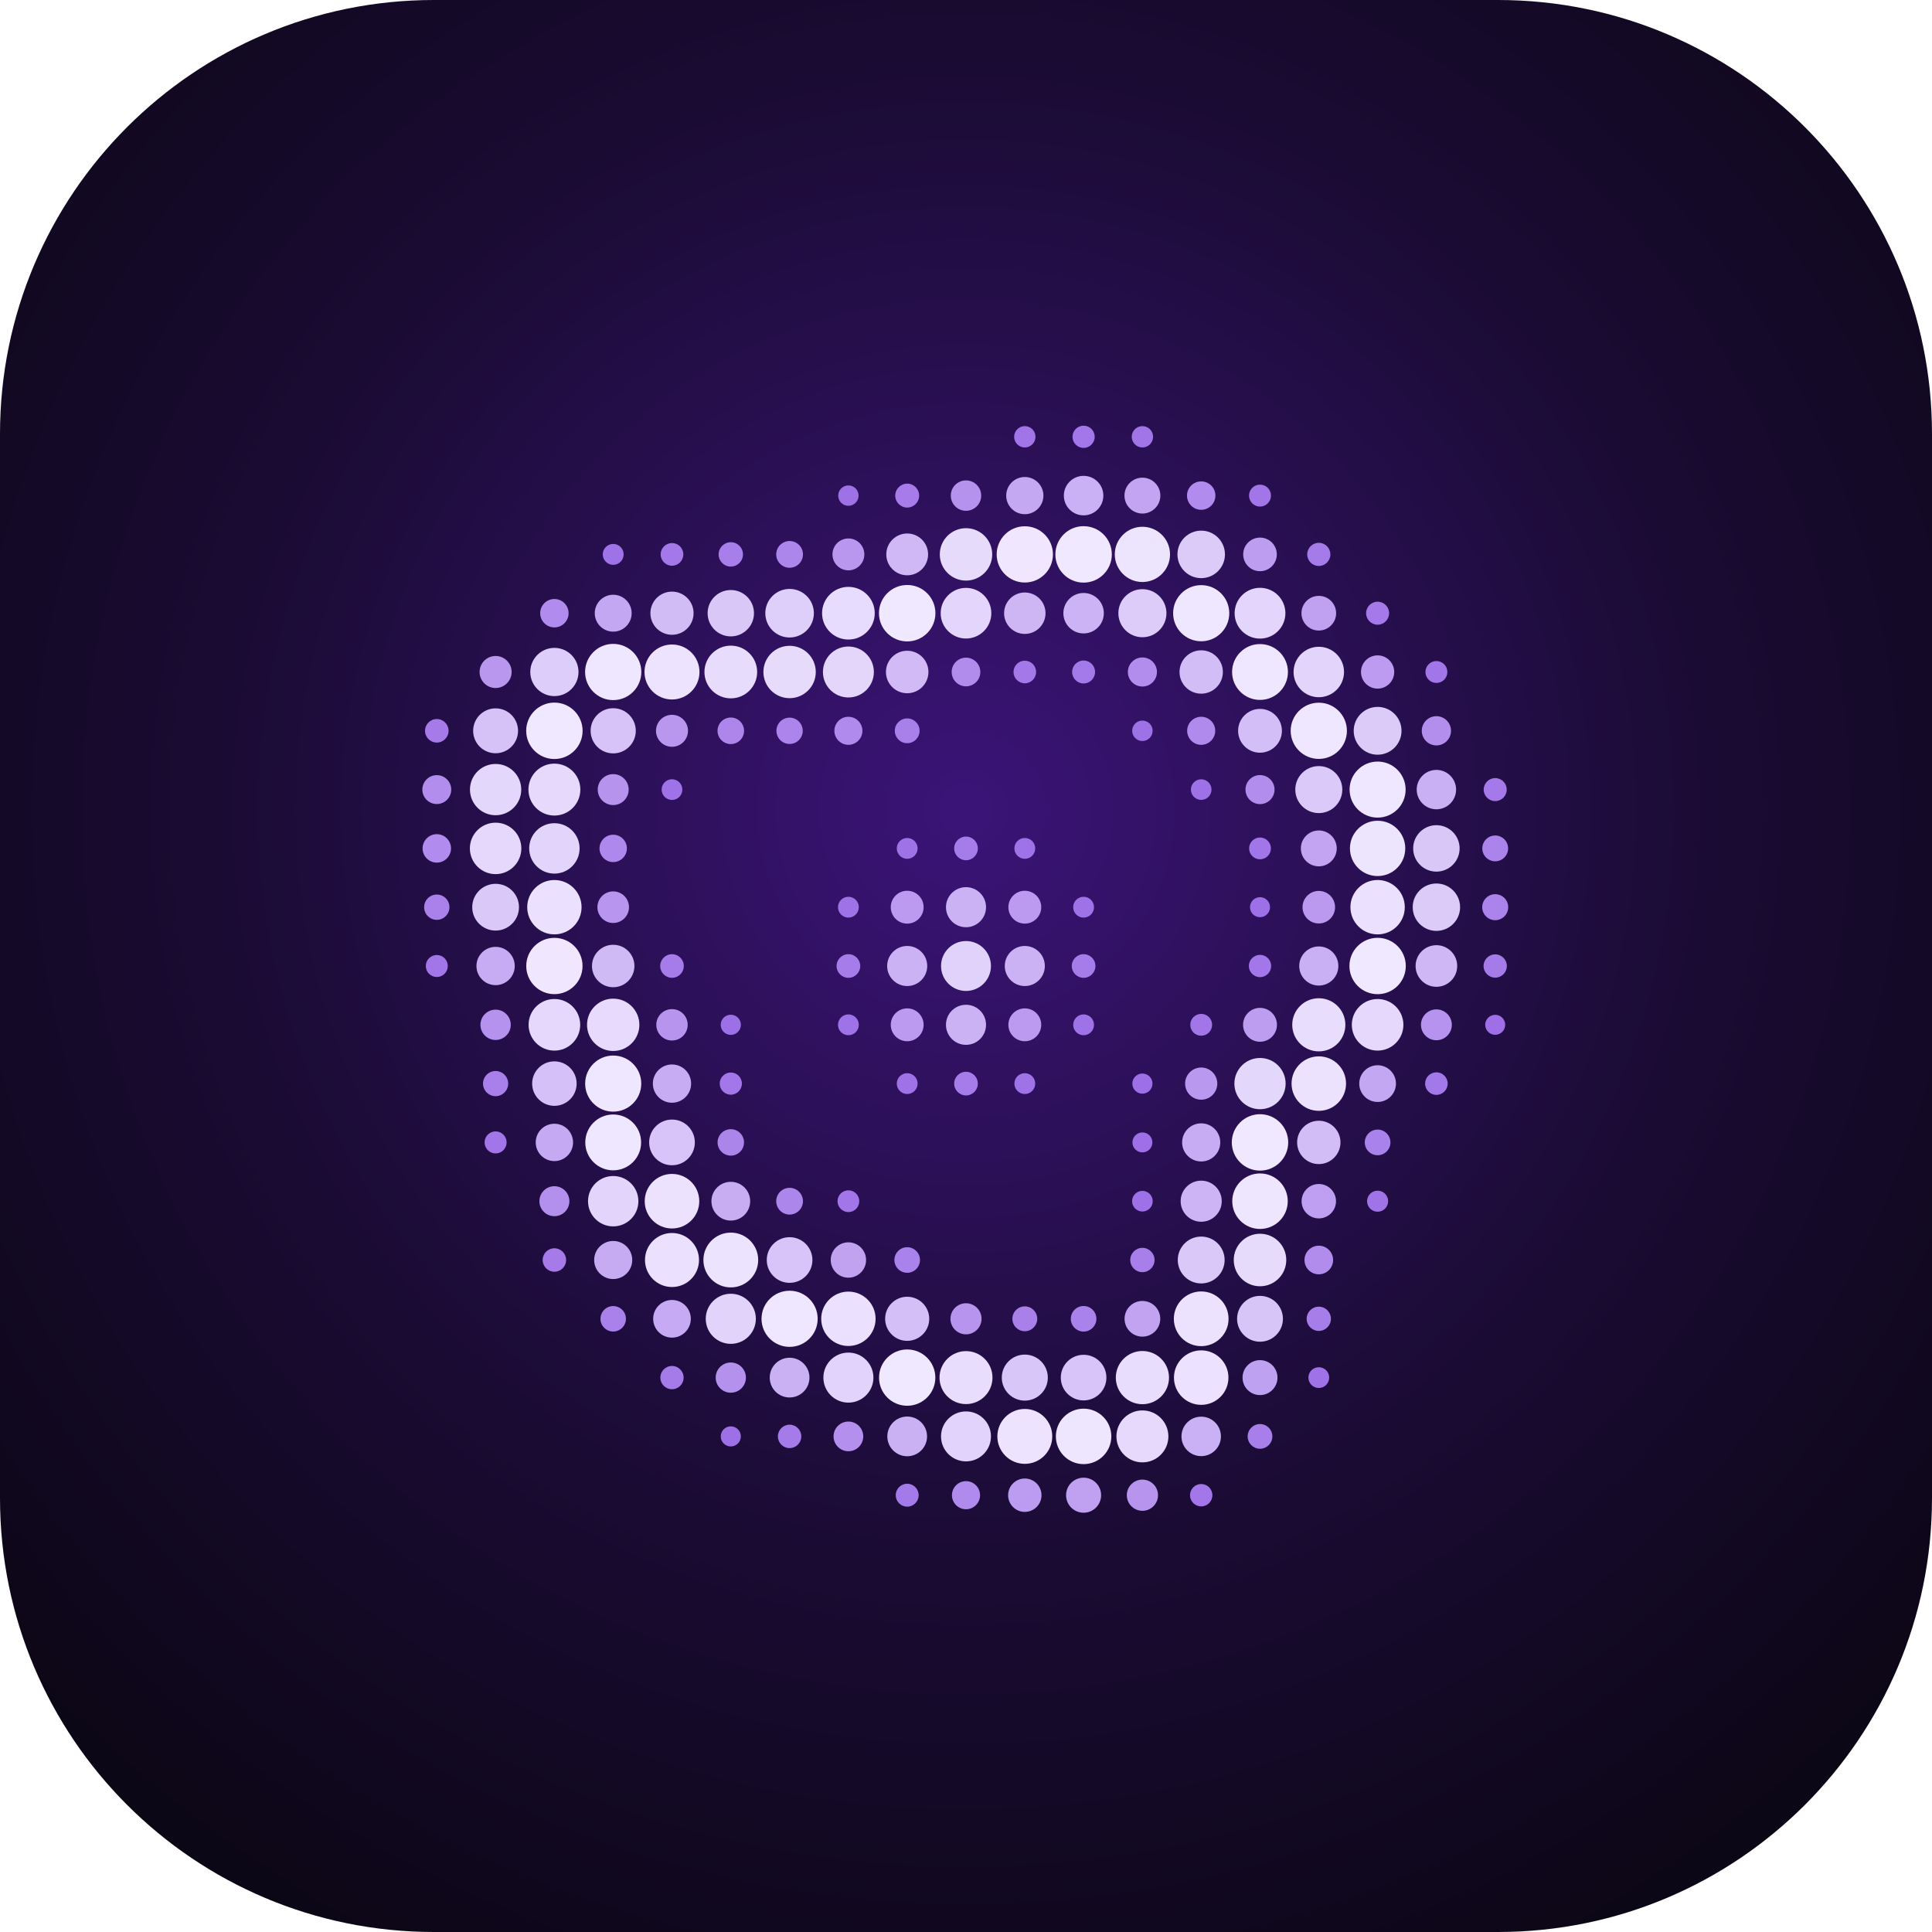
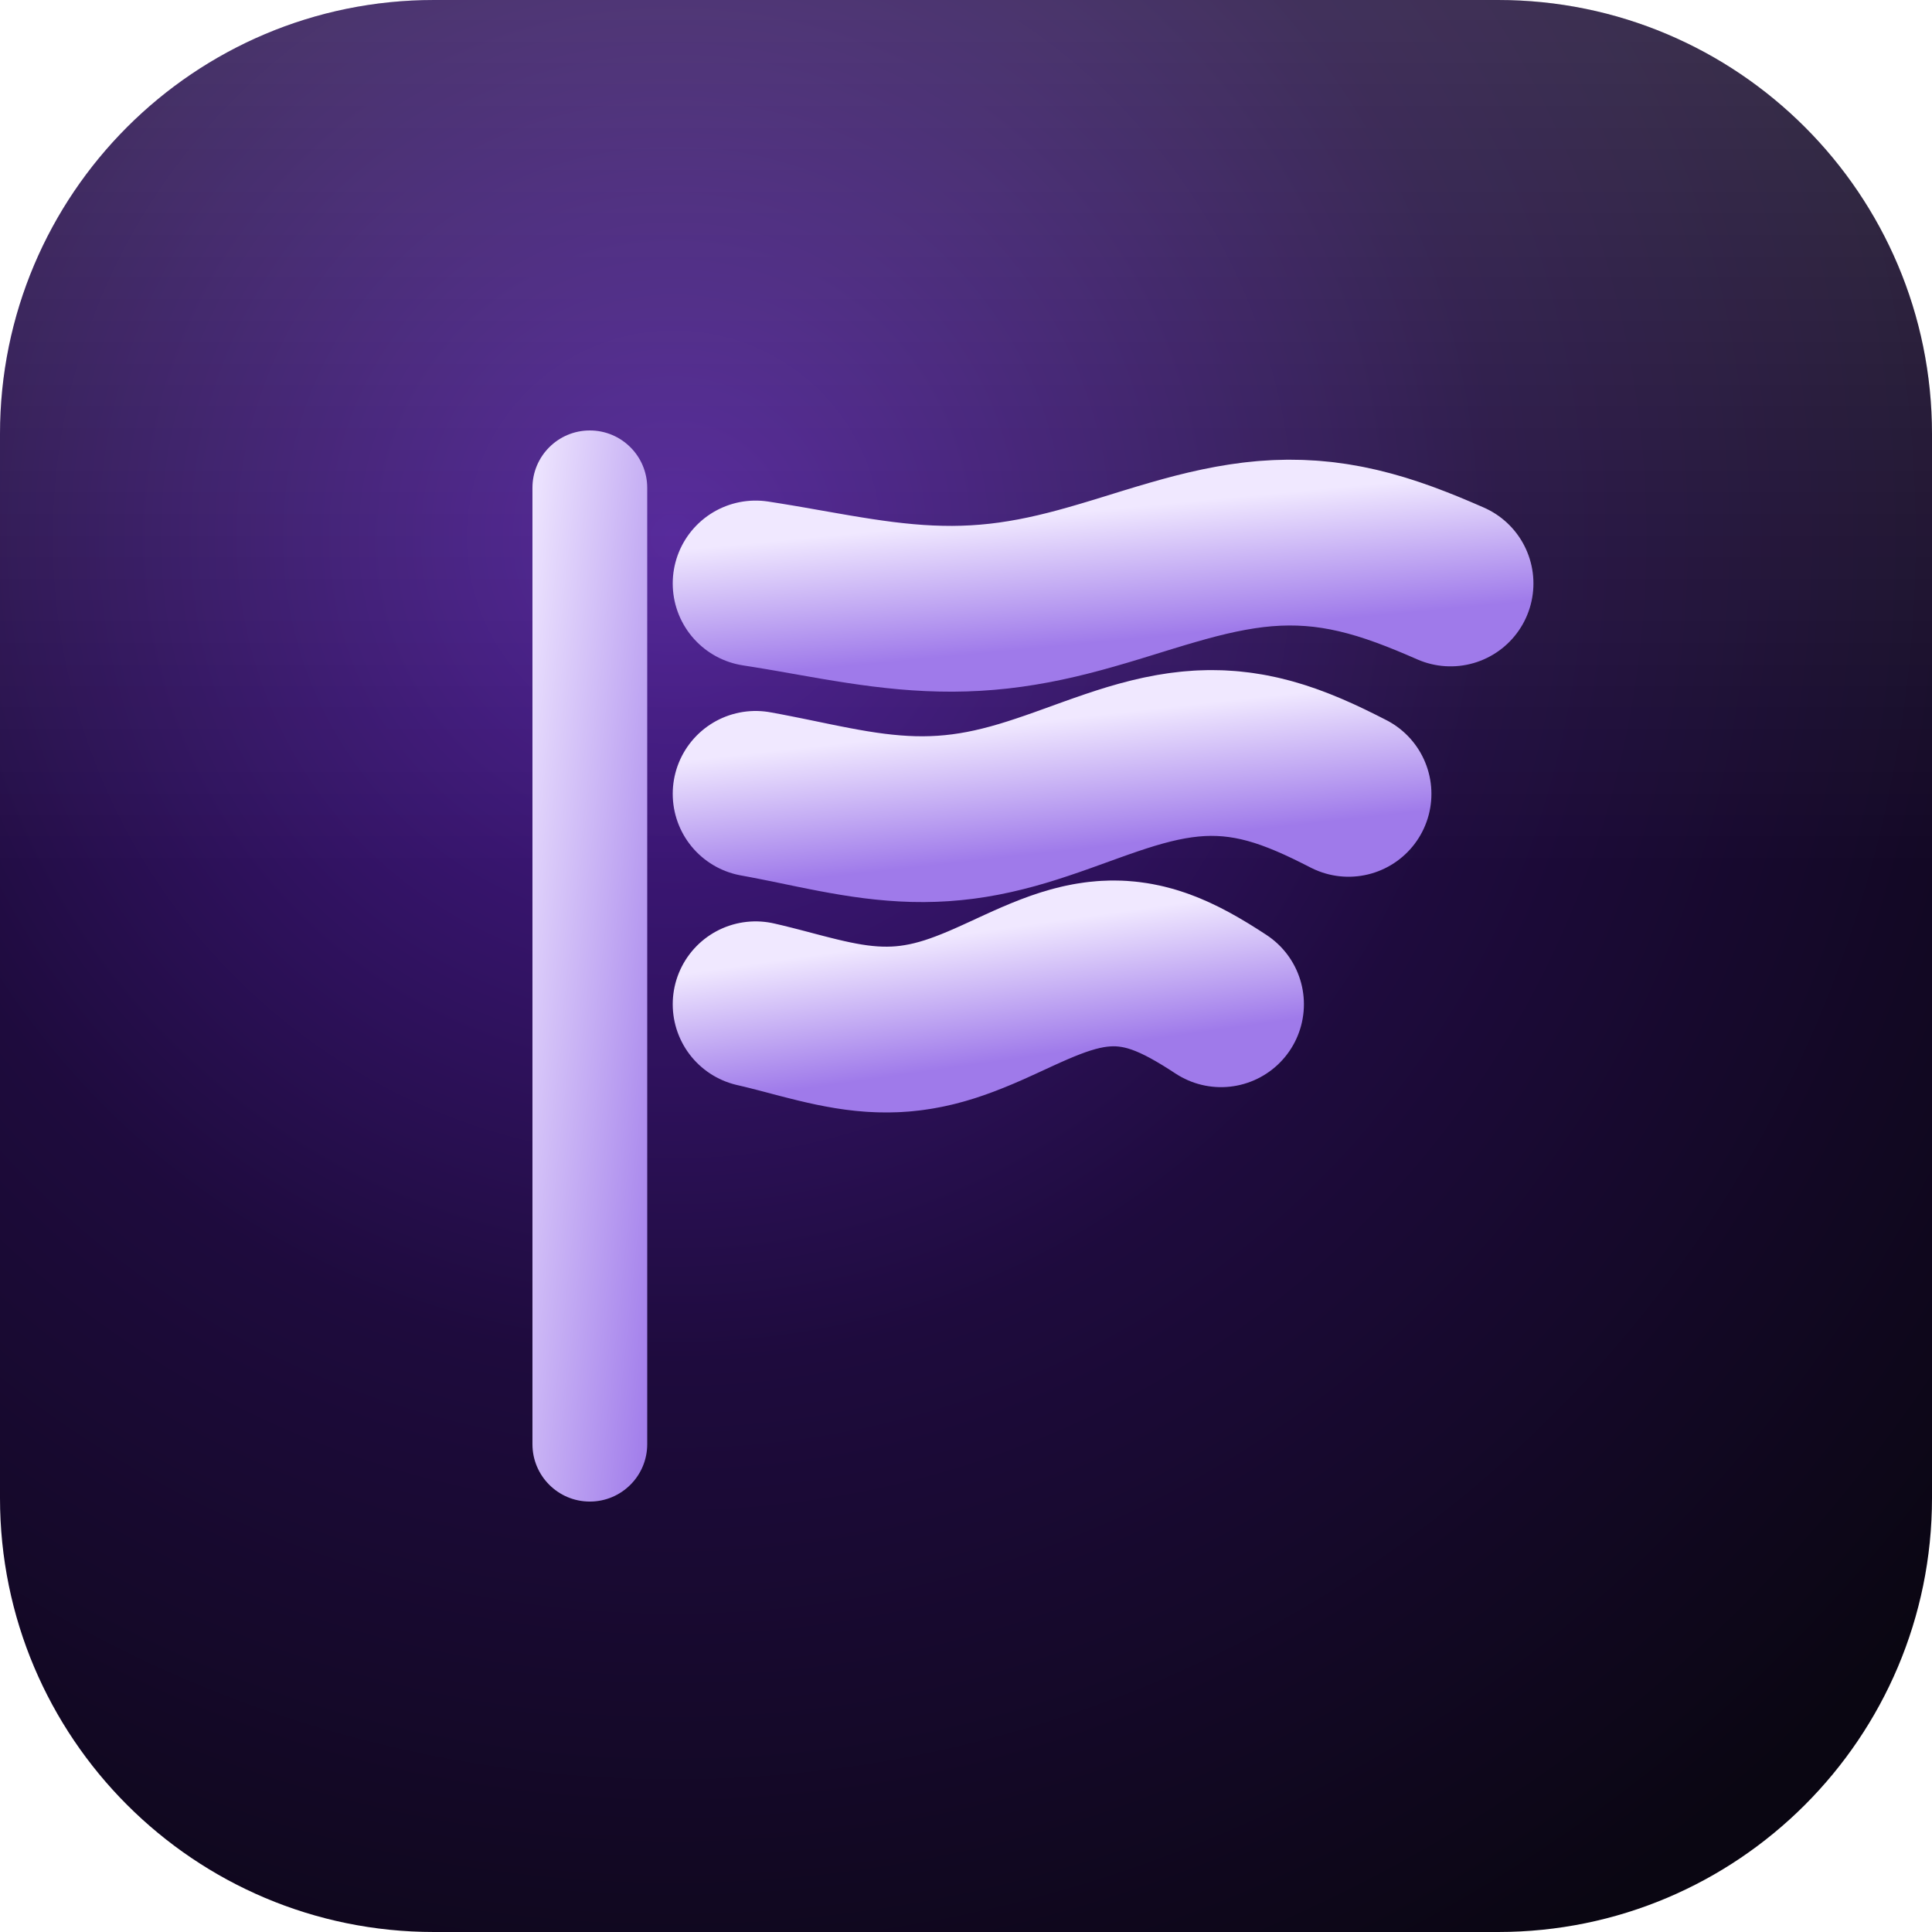
<svg xmlns="http://www.w3.org/2000/svg" width="1024" height="1024" viewBox="0 0 1024 1024">
  <defs>
-     <radialGradient id="g" cx="50%" cy="42%" r="70%">
-       <stop offset="0" stop-color="#3B1478" />
-       <stop offset="0.55" stop-color="#1A0B33" />
+     <linearGradient id="f" x1="0" y1="0" x2="1" y2="1">
+       <stop offset="0" stop-color="#F0E8FF" />
+       <stop offset="1" stop-color="#9F7AEA" />
+     </linearGradient>
+     <radialGradient id="bg" cx="35%" cy="28%" r="85%">
+       <stop offset="0" stop-color="#4C1D95" />
+       <stop offset="0.5" stop-color="#1E0B3D" />
      <stop offset="1" stop-color="#0A0612" />
    </radialGradient>
+     <linearGradient id="sheen" x1="0" y1="0" x2="0" y2="1">
+       <stop offset="0" stop-color="#FFFFFF" stop-opacity="0.16" />
+       <stop offset="0.45" stop-color="#FFFFFF" stop-opacity="0" />
+     </linearGradient>
  </defs>
-   <rect width="1024" height="1024" rx="230" fill="url(#g)" />
-   <circle cx="543.17" cy="231.51" r="5.66" fill="#A174E8" />
-   <circle cx="574.33" cy="231.51" r="5.89" fill="#A377E9" />
-   <circle cx="605.50" cy="231.51" r="5.66" fill="#A174E8" />
-   <circle cx="449.67" cy="262.68" r="5.40" fill="#9F71E7" />
-   <circle cx="480.83" cy="262.68" r="6.34" fill="#A77CEA" />
-   <circle cx="512.00" cy="262.68" r="8.06" fill="#B592EE" />
-   <circle cx="543.17" cy="262.68" r="9.86" fill="#C5A8F2" />
-   <circle cx="574.33" cy="262.68" r="10.47" fill="#CAB0F4" />
-   <circle cx="605.50" cy="262.68" r="9.51" fill="#C2A4F2" />
-   <circle cx="636.66" cy="262.68" r="7.53" fill="#B18BED" />
-   <circle cx="667.83" cy="262.68" r="5.82" fill="#A276E8" />
-   <circle cx="325.01" cy="293.84" r="5.54" fill="#A072E8" />
-   <circle cx="356.17" cy="293.84" r="6.01" fill="#A478E9" />
-   <circle cx="387.34" cy="293.84" r="6.46" fill="#A87EEA" />
-   <circle cx="418.50" cy="293.84" r="7.09" fill="#AD86EC" />
-   <circle cx="449.67" cy="293.84" r="8.45" fill="#B997EF" />
-   <circle cx="480.83" cy="293.84" r="11.08" fill="#CFB8F5" />
-   <circle cx="512.00" cy="293.84" r="13.89" fill="#E7DBFC" />
-   <circle cx="543.17" cy="293.84" r="14.91" fill="#F0E7FF" />
-   <circle cx="574.33" cy="293.84" r="14.96" fill="#F0E8FF" />
-   <circle cx="605.50" cy="293.84" r="14.64" fill="#EDE4FE" />
-   <circle cx="636.66" cy="293.84" r="12.59" fill="#DCCAF9" />
-   <circle cx="667.83" cy="293.84" r="8.91" fill="#BC9DF0" />
-   <circle cx="698.99" cy="293.84" r="6.14" fill="#A57AE9" />
-   <circle cx="293.84" cy="325.01" r="7.53" fill="#B18BED" />
-   <circle cx="325.01" cy="325.01" r="9.78" fill="#C4A7F2" />
-   <circle cx="356.17" cy="325.01" r="11.44" fill="#D2BCF6" />
-   <circle cx="387.34" cy="325.01" r="12.29" fill="#D9C7F8" />
-   <circle cx="418.50" cy="325.01" r="12.87" fill="#DECEFA" />
-   <circle cx="449.67" cy="325.01" r="13.96" fill="#E7DCFD" />
-   <circle cx="480.83" cy="325.01" r="14.96" fill="#F0E8FF" />
-   <circle cx="512.00" cy="325.01" r="13.42" fill="#E3D5FB" />
-   <circle cx="543.17" cy="325.01" r="10.98" fill="#CEB6F5" />
-   <circle cx="574.33" cy="325.01" r="10.72" fill="#CCB3F5" />
-   <circle cx="605.50" cy="325.01" r="12.74" fill="#DDCCFA" />
-   <circle cx="636.66" cy="325.01" r="14.88" fill="#EFE7FF" />
-   <circle cx="667.83" cy="325.01" r="13.46" fill="#E3D5FB" />
-   <circle cx="698.99" cy="325.01" r="9.19" fill="#BFA0F1" />
-   <circle cx="730.16" cy="325.01" r="6.10" fill="#A579E9" />
-   <circle cx="262.68" cy="356.17" r="8.49" fill="#B997EF" />
-   <circle cx="293.84" cy="356.17" r="12.78" fill="#DDCDFA" />
-   <circle cx="325.01" cy="356.17" r="14.90" fill="#EFE7FF" />
-   <circle cx="356.17" cy="356.17" r="14.57" fill="#EDE3FE" />
-   <circle cx="387.34" cy="356.17" r="13.97" fill="#E8DCFD" />
-   <circle cx="418.50" cy="356.17" r="13.88" fill="#E7DBFC" />
-   <circle cx="449.67" cy="356.17" r="13.50" fill="#E4D6FB" />
-   <circle cx="480.83" cy="356.17" r="11.26" fill="#D1BAF6" />
-   <circle cx="512.00" cy="356.17" r="7.60" fill="#B18CED" />
-   <circle cx="543.17" cy="356.17" r="5.99" fill="#A478E9" />
-   <circle cx="574.33" cy="356.17" r="6.08" fill="#A479E9" />
-   <circle cx="605.50" cy="356.17" r="7.71" fill="#B28DED" />
-   <circle cx="636.66" cy="356.17" r="11.49" fill="#D2BDF6" />
-   <circle cx="667.83" cy="356.17" r="14.80" fill="#EFE6FF" />
-   <circle cx="698.99" cy="356.17" r="13.37" fill="#E2D4FB" />
-   <circle cx="730.16" cy="356.17" r="8.81" fill="#BC9BF0" />
-   <circle cx="761.32" cy="356.17" r="5.81" fill="#A276E8" />
-   <circle cx="231.51" cy="387.34" r="6.24" fill="#A67BE9" />
-   <circle cx="262.68" cy="387.34" r="11.90" fill="#D6C2F7" />
-   <circle cx="293.84" cy="387.34" r="14.95" fill="#F0E8FF" />
-   <circle cx="325.01" cy="387.34" r="11.97" fill="#D7C3F8" />
-   <circle cx="356.17" cy="387.34" r="8.48" fill="#B997EF" />
-   <circle cx="387.34" cy="387.34" r="7.04" fill="#AD85EB" />
-   <circle cx="418.50" cy="387.34" r="6.98" fill="#AC84EB" />
-   <circle cx="449.67" cy="387.34" r="7.43" fill="#B08AEC" />
-   <circle cx="480.83" cy="387.34" r="6.57" fill="#A97FEA" />
-   <circle cx="605.50" cy="387.34" r="5.42" fill="#9F71E7" />
-   <circle cx="636.66" cy="387.34" r="7.44" fill="#B08AEC" />
-   <circle cx="667.83" cy="387.34" r="11.61" fill="#D3BEF7" />
-   <circle cx="698.99" cy="387.34" r="14.90" fill="#EFE7FF" />
-   <circle cx="730.16" cy="387.34" r="12.67" fill="#DCCBF9" />
-   <circle cx="761.32" cy="387.34" r="7.75" fill="#B38EED" />
-   <circle cx="231.51" cy="418.50" r="7.66" fill="#B28DED" />
-   <circle cx="262.68" cy="418.50" r="13.59" fill="#E4D7FC" />
-   <circle cx="293.84" cy="418.50" r="13.76" fill="#E6D9FC" />
-   <circle cx="325.01" cy="418.50" r="8.20" fill="#B694EE" />
-   <circle cx="356.17" cy="418.50" r="5.49" fill="#9F72E8" />
-   <circle cx="636.66" cy="418.50" r="5.46" fill="#9F71E8" />
-   <circle cx="667.83" cy="418.50" r="7.70" fill="#B28DED" />
-   <circle cx="698.99" cy="418.50" r="12.46" fill="#DBC9F9" />
-   <circle cx="730.16" cy="418.50" r="14.85" fill="#EFE7FF" />
-   <circle cx="761.32" cy="418.50" r="10.44" fill="#C9B0F4" />
-   <circle cx="792.49" cy="418.50" r="6.10" fill="#A579E9" />
-   <circle cx="231.51" cy="449.67" r="7.54" fill="#B18BED" />
-   <circle cx="262.68" cy="449.67" r="13.64" fill="#E5D8FC" />
-   <circle cx="293.84" cy="449.67" r="13.36" fill="#E2D4FB" />
-   <circle cx="325.01" cy="449.67" r="7.26" fill="#AE88EC" />
-   <circle cx="480.83" cy="449.67" r="5.52" fill="#A072E8" />
-   <circle cx="512.00" cy="449.67" r="6.27" fill="#A67CEA" />
-   <circle cx="543.17" cy="449.67" r="5.52" fill="#A072E8" />
-   <circle cx="667.83" cy="449.67" r="5.78" fill="#A275E8" />
-   <circle cx="698.99" cy="449.67" r="9.51" fill="#C2A4F2" />
-   <circle cx="730.16" cy="449.67" r="14.66" fill="#EDE4FE" />
-   <circle cx="761.32" cy="449.67" r="12.31" fill="#D9C7F8" />
-   <circle cx="792.49" cy="449.67" r="6.84" fill="#AB83EB" />
-   <circle cx="231.51" cy="480.83" r="6.71" fill="#AA81EB" />
-   <circle cx="262.68" cy="480.83" r="12.39" fill="#DAC8F9" />
-   <circle cx="293.84" cy="480.83" r="14.40" fill="#EBE1FE" />
-   <circle cx="325.01" cy="480.83" r="8.37" fill="#B896EF" />
-   <circle cx="449.67" cy="480.83" r="5.52" fill="#A072E8" />
-   <circle cx="480.83" cy="480.83" r="8.71" fill="#BB9AF0" />
-   <circle cx="512.00" cy="480.83" r="10.62" fill="#CBB2F4" />
-   <circle cx="543.17" cy="480.83" r="8.71" fill="#BB9AF0" />
-   <circle cx="574.33" cy="480.83" r="5.52" fill="#A072E8" />
-   <circle cx="667.83" cy="480.83" r="5.31" fill="#9E70E7" />
-   <circle cx="698.99" cy="480.83" r="8.63" fill="#BA99EF" />
-   <circle cx="730.16" cy="480.83" r="14.41" fill="#EBE1FE" />
-   <circle cx="761.32" cy="480.83" r="12.56" fill="#DCCAF9" />
-   <circle cx="792.49" cy="480.83" r="6.89" fill="#AB83EB" />
-   <circle cx="231.51" cy="512.00" r="5.83" fill="#A276E8" />
-   <circle cx="262.68" cy="512.00" r="10.15" fill="#C7ACF3" />
-   <circle cx="293.84" cy="512.00" r="14.92" fill="#F0E7FF" />
-   <circle cx="325.01" cy="512.00" r="11.25" fill="#D0BAF6" />
-   <circle cx="356.17" cy="512.00" r="6.26" fill="#A67BEA" />
-   <circle cx="449.67" cy="512.00" r="6.27" fill="#A67CEA" />
-   <circle cx="480.83" cy="512.00" r="10.62" fill="#CBB2F4" />
-   <circle cx="512.00" cy="512.00" r="13.23" fill="#E1D2FB" />
-   <circle cx="543.17" cy="512.00" r="10.62" fill="#CBB2F4" />
-   <circle cx="574.33" cy="512.00" r="6.27" fill="#A67CEA" />
-   <circle cx="667.83" cy="512.00" r="5.91" fill="#A377E9" />
-   <circle cx="698.99" cy="512.00" r="10.37" fill="#C9AFF4" />
-   <circle cx="730.16" cy="512.00" r="14.94" fill="#F0E8FF" />
-   <circle cx="761.32" cy="512.00" r="11.03" fill="#CFB7F5" />
-   <circle cx="792.49" cy="512.00" r="6.17" fill="#A57AE9" />
-   <circle cx="262.68" cy="543.17" r="8.04" fill="#B592EE" />
-   <circle cx="293.84" cy="543.17" r="13.68" fill="#E5D8FC" />
-   <circle cx="325.01" cy="543.17" r="13.87" fill="#E7DAFC" />
-   <circle cx="356.17" cy="543.17" r="8.32" fill="#B795EF" />
-   <circle cx="387.34" cy="543.17" r="5.35" fill="#9E70E7" />
-   <circle cx="449.67" cy="543.17" r="5.52" fill="#A072E8" />
-   <circle cx="480.83" cy="543.17" r="8.71" fill="#BB9AF0" />
-   <circle cx="512.00" cy="543.17" r="10.62" fill="#CBB2F4" />
-   <circle cx="543.17" cy="543.17" r="8.71" fill="#BB9AF0" />
-   <circle cx="574.33" cy="543.17" r="5.52" fill="#A072E8" />
-   <circle cx="636.66" cy="543.17" r="5.79" fill="#A276E8" />
-   <circle cx="667.83" cy="543.17" r="8.98" fill="#BD9DF0" />
-   <circle cx="698.99" cy="543.17" r="14.08" fill="#E9DDFD" />
-   <circle cx="730.16" cy="543.17" r="13.67" fill="#E5D8FC" />
-   <circle cx="761.32" cy="543.17" r="8.18" fill="#B693EE" />
-   <circle cx="792.49" cy="543.17" r="5.30" fill="#9E6FE7" />
-   <circle cx="262.68" cy="574.33" r="6.67" fill="#A980EB" />
-   <circle cx="293.84" cy="574.33" r="11.79" fill="#D5C0F7" />
-   <circle cx="325.01" cy="574.33" r="14.87" fill="#EFE7FF" />
-   <circle cx="356.17" cy="574.33" r="10.14" fill="#C7ACF3" />
-   <circle cx="387.34" cy="574.33" r="5.88" fill="#A377E9" />
-   <circle cx="480.83" cy="574.33" r="5.52" fill="#A072E8" />
-   <circle cx="512.00" cy="574.33" r="6.27" fill="#A67CEA" />
-   <circle cx="543.17" cy="574.33" r="5.52" fill="#A072E8" />
-   <circle cx="605.50" cy="574.33" r="5.34" fill="#9E70E7" />
-   <circle cx="636.66" cy="574.33" r="8.53" fill="#B998EF" />
-   <circle cx="667.83" cy="574.33" r="13.58" fill="#E4D7FC" />
-   <circle cx="698.99" cy="574.33" r="14.44" fill="#ECE2FE" />
-   <circle cx="730.16" cy="574.33" r="9.73" fill="#C3A7F2" />
-   <circle cx="761.32" cy="574.33" r="5.98" fill="#A378E9" />
-   <circle cx="262.68" cy="605.50" r="5.84" fill="#A276E8" />
-   <circle cx="293.84" cy="605.50" r="9.90" fill="#C5A9F2" />
-   <circle cx="325.01" cy="605.50" r="14.80" fill="#EFE6FF" />
-   <circle cx="356.17" cy="605.50" r="12.11" fill="#D8C4F8" />
-   <circle cx="387.34" cy="605.50" r="7.01" fill="#AC85EB" />
-   <circle cx="605.50" cy="605.50" r="5.29" fill="#9E6FE7" />
-   <circle cx="636.66" cy="605.50" r="10.11" fill="#C7ABF3" />
-   <circle cx="667.83" cy="605.50" r="14.95" fill="#F0E8FF" />
-   <circle cx="698.99" cy="605.50" r="11.49" fill="#D2BDF6" />
-   <circle cx="730.16" cy="605.50" r="6.80" fill="#AA82EB" />
-   <circle cx="293.84" cy="636.66" r="7.95" fill="#B490EE" />
-   <circle cx="325.01" cy="636.66" r="13.35" fill="#E2D4FB" />
-   <circle cx="356.17" cy="636.66" r="14.46" fill="#ECE2FE" />
-   <circle cx="387.34" cy="636.66" r="10.27" fill="#C8ADF3" />
-   <circle cx="418.50" cy="636.66" r="7.09" fill="#AD86EC" />
-   <circle cx="449.67" cy="636.66" r="5.77" fill="#A275E8" />
-   <circle cx="605.50" cy="636.66" r="5.47" fill="#9F71E8" />
-   <circle cx="636.66" cy="636.66" r="10.89" fill="#CDB5F5" />
-   <circle cx="667.83" cy="636.66" r="14.71" fill="#EEE5FE" />
-   <circle cx="698.99" cy="636.66" r="9.12" fill="#BE9FF1" />
-   <circle cx="730.16" cy="636.66" r="5.58" fill="#A073E8" />
-   <circle cx="293.84" cy="667.83" r="6.22" fill="#A67BE9" />
-   <circle cx="325.01" cy="667.83" r="10.09" fill="#C6ABF3" />
-   <circle cx="356.17" cy="667.83" r="14.32" fill="#EBE0FD" />
-   <circle cx="387.34" cy="667.83" r="14.52" fill="#ECE3FE" />
-   <circle cx="418.50" cy="667.83" r="12.10" fill="#D8C4F8" />
-   <circle cx="449.67" cy="667.83" r="9.37" fill="#C0A2F1" />
-   <circle cx="480.83" cy="667.83" r="6.78" fill="#AA82EB" />
-   <circle cx="605.50" cy="667.83" r="6.45" fill="#A87EEA" />
-   <circle cx="636.66" cy="667.83" r="12.42" fill="#DAC8F9" />
-   <circle cx="667.83" cy="667.83" r="13.92" fill="#E7DBFC" />
-   <circle cx="698.99" cy="667.83" r="7.59" fill="#B18CED" />
-   <circle cx="325.01" cy="698.99" r="6.75" fill="#AA81EB" />
-   <circle cx="356.17" cy="698.99" r="9.98" fill="#C6AAF3" />
-   <circle cx="387.34" cy="698.99" r="13.28" fill="#E2D3FB" />
-   <circle cx="418.50" cy="698.99" r="14.88" fill="#EFE7FF" />
-   <circle cx="449.67" cy="698.99" r="14.41" fill="#EBE1FE" />
-   <circle cx="480.83" cy="698.99" r="11.69" fill="#D4BFF7" />
-   <circle cx="512.00" cy="698.99" r="8.24" fill="#B794EE" />
-   <circle cx="543.17" cy="698.99" r="6.59" fill="#A980EA" />
-   <circle cx="574.33" cy="698.99" r="6.78" fill="#AA82EB" />
-   <circle cx="605.50" cy="698.99" r="9.46" fill="#C1A3F1" />
-   <circle cx="636.66" cy="698.99" r="14.50" fill="#ECE2FE" />
-   <circle cx="667.83" cy="698.99" r="12.15" fill="#D8C5F8" />
-   <circle cx="698.99" cy="698.99" r="6.43" fill="#A77DEA" />
-   <circle cx="356.17" cy="730.16" r="6.17" fill="#A57AE9" />
-   <circle cx="387.34" cy="730.16" r="8.01" fill="#B591EE" />
-   <circle cx="418.50" cy="730.16" r="10.53" fill="#CAB1F4" />
-   <circle cx="449.67" cy="730.16" r="13.26" fill="#E1D3FB" />
-   <circle cx="480.83" cy="730.16" r="14.92" fill="#F0E8FF" />
-   <circle cx="512.00" cy="730.16" r="14.04" fill="#E8DDFD" />
-   <circle cx="543.17" cy="730.16" r="12.20" fill="#D8C6F8" />
-   <circle cx="574.33" cy="730.16" r="12.09" fill="#D8C4F8" />
-   <circle cx="605.50" cy="730.16" r="14.10" fill="#E9DDFD" />
-   <circle cx="636.66" cy="730.16" r="14.44" fill="#ECE1FE" />
-   <circle cx="667.83" cy="730.16" r="9.26" fill="#BFA1F1" />
-   <circle cx="698.99" cy="730.16" r="5.51" fill="#A072E8" />
-   <circle cx="387.34" cy="761.32" r="5.33" fill="#9E70E7" />
-   <circle cx="418.50" cy="761.32" r="6.21" fill="#A57BE9" />
-   <circle cx="449.67" cy="761.32" r="7.87" fill="#B48FED" />
-   <circle cx="480.83" cy="761.32" r="10.53" fill="#CAB1F4" />
-   <circle cx="512.00" cy="761.32" r="13.24" fill="#E1D3FB" />
-   <circle cx="543.17" cy="761.32" r="14.55" fill="#EDE3FE" />
-   <circle cx="574.33" cy="761.32" r="14.70" fill="#EEE5FE" />
-   <circle cx="605.50" cy="761.32" r="13.77" fill="#E6D9FC" />
-   <circle cx="636.66" cy="761.32" r="10.46" fill="#CAB0F4" />
-   <circle cx="667.83" cy="761.32" r="6.55" fill="#A87FEA" />
-   <circle cx="480.83" cy="792.49" r="6.08" fill="#A479E9" />
-   <circle cx="512.00" cy="792.49" r="7.45" fill="#B08AEC" />
-   <circle cx="543.17" cy="792.49" r="8.85" fill="#BC9CF0" />
-   <circle cx="574.33" cy="792.49" r="9.29" fill="#C0A1F1" />
-   <circle cx="605.50" cy="792.49" r="8.27" fill="#B795EE" />
-   <circle cx="636.66" cy="792.49" r="5.93" fill="#A377E9" />
+   <rect width="1024" height="1024" rx="230" fill="url(#bg)" />
+   <rect width="1024" height="1024" rx="230" fill="url(#sheen)" />
+   <rect x="282.21" y="228.15" width="60.83" height="567.71" rx="30.41" fill="url(#f)" />
+   <path d="M400.49,309.25 L406.63,310.22 L412.76,311.23 L418.90,312.28 L425.04,313.36 L431.18,314.44 L437.32,315.51 L443.46,316.57 L449.60,317.58 L455.74,318.55 L461.88,319.44 L468.01,320.26 L474.15,320.97 L480.29,321.58 L486.43,322.06 L492.57,322.41 L498.71,322.61 L504.85,322.67 L510.99,322.56 L517.13,322.29 L523.26,321.85 L529.40,321.25 L535.54,320.48 L541.68,319.54 L547.82,318.46 L553.96,317.22 L560.10,315.85 L566.24,314.35 L572.38,312.74 L578.51,311.03 L584.65,309.25 L590.79,307.41 L596.93,305.53 L603.07,303.63 L609.21,301.74 L615.35,299.88 L621.49,298.08 L627.62,296.35 L633.76,294.71 L639.90,293.20 L646.04,291.83 L652.18,290.62 L658.32,289.59 L664.46,288.75 L670.60,288.13 L676.74,287.74 L682.87,287.58 L689.01,287.67 L695.15,288.00 L701.29,288.58 L707.43,289.42 L713.57,290.50 L719.71,291.82 L725.85,293.37 L731.99,295.13 L738.12,297.10 L744.26,299.25 L750.40,301.57 L756.54,304.02 L762.68,306.59 L768.82,309.25" fill="none" stroke="url(#f)" stroke-width="87.86" stroke-linecap="round" stroke-linejoin="round" />
+   <path d="M400.49,420.76 L405.72,421.73 L410.96,422.75 L416.20,423.80 L421.44,424.87 L426.68,425.95 L431.91,427.03 L437.15,428.08 L442.39,429.10 L447.63,430.06 L452.86,430.96 L458.10,431.77 L463.34,432.49 L468.58,433.09 L473.82,433.57 L479.05,433.92 L484.29,434.13 L489.53,434.18 L494.77,434.07 L500.00,433.80 L505.24,433.36 L510.48,432.76 L515.72,431.99 L520.95,431.06 L526.19,429.97 L531.43,428.73 L536.67,427.36 L541.91,425.86 L547.14,424.25 L552.38,422.54 L557.62,420.76 L562.86,418.92 L568.09,417.04 L573.33,415.15 L578.57,413.26 L583.81,411.40 L589.05,409.59 L594.28,407.86 L599.52,406.22 L604.76,404.71 L610.00,403.34 L615.23,402.13 L620.47,401.10 L625.71,400.27 L630.95,399.65 L636.19,399.25 L641.42,399.09 L646.66,399.18 L651.90,399.51 L657.14,400.10 L662.37,400.93 L667.61,402.01 L672.85,403.33 L678.09,404.88 L683.33,406.65 L688.56,408.62 L693.80,410.77 L699.04,413.08 L704.28,415.54 L709.51,418.11 L714.75,420.76" fill="none" stroke="url(#f)" stroke-width="87.86" stroke-linecap="round" stroke-linejoin="round" />
+   <path d="M400.49,532.28 L404.60,533.24 L408.71,534.26 L412.82,535.31 L416.93,536.38 L421.04,537.47 L425.15,538.54 L429.27,539.59 L433.38,540.61 L437.49,541.57 L441.60,542.47 L445.71,543.28 L449.82,544.00 L453.93,544.61 L458.05,545.09 L462.16,545.44 L466.27,545.64 L470.38,545.69 L474.49,545.59 L478.60,545.32 L482.71,544.88 L486.82,544.27 L490.94,543.50 L495.05,542.57 L499.16,541.48 L503.27,540.25 L507.38,538.87 L511.49,537.37 L515.60,535.76 L519.72,534.06 L523.83,532.28 L527.94,530.43 L532.05,528.56 L536.16,526.66 L540.27,524.77 L544.38,522.91 L548.50,521.10 L552.61,519.37 L556.72,517.74 L560.83,516.22 L564.94,514.85 L569.05,513.64 L573.16,512.61 L577.27,511.78 L581.39,511.16 L585.50,510.77 L589.61,510.61 L593.72,510.69 L597.83,511.03 L601.94,511.61 L606.05,512.44 L610.17,513.52 L614.28,514.84 L618.39,516.39 L622.50,518.16 L626.61,520.13 L630.72,522.28 L634.83,524.60 L638.95,527.05 L643.06,529.62 L647.17,532.28" fill="none" stroke="url(#f)" stroke-width="87.86" stroke-linecap="round" stroke-linejoin="round" />
</svg>
